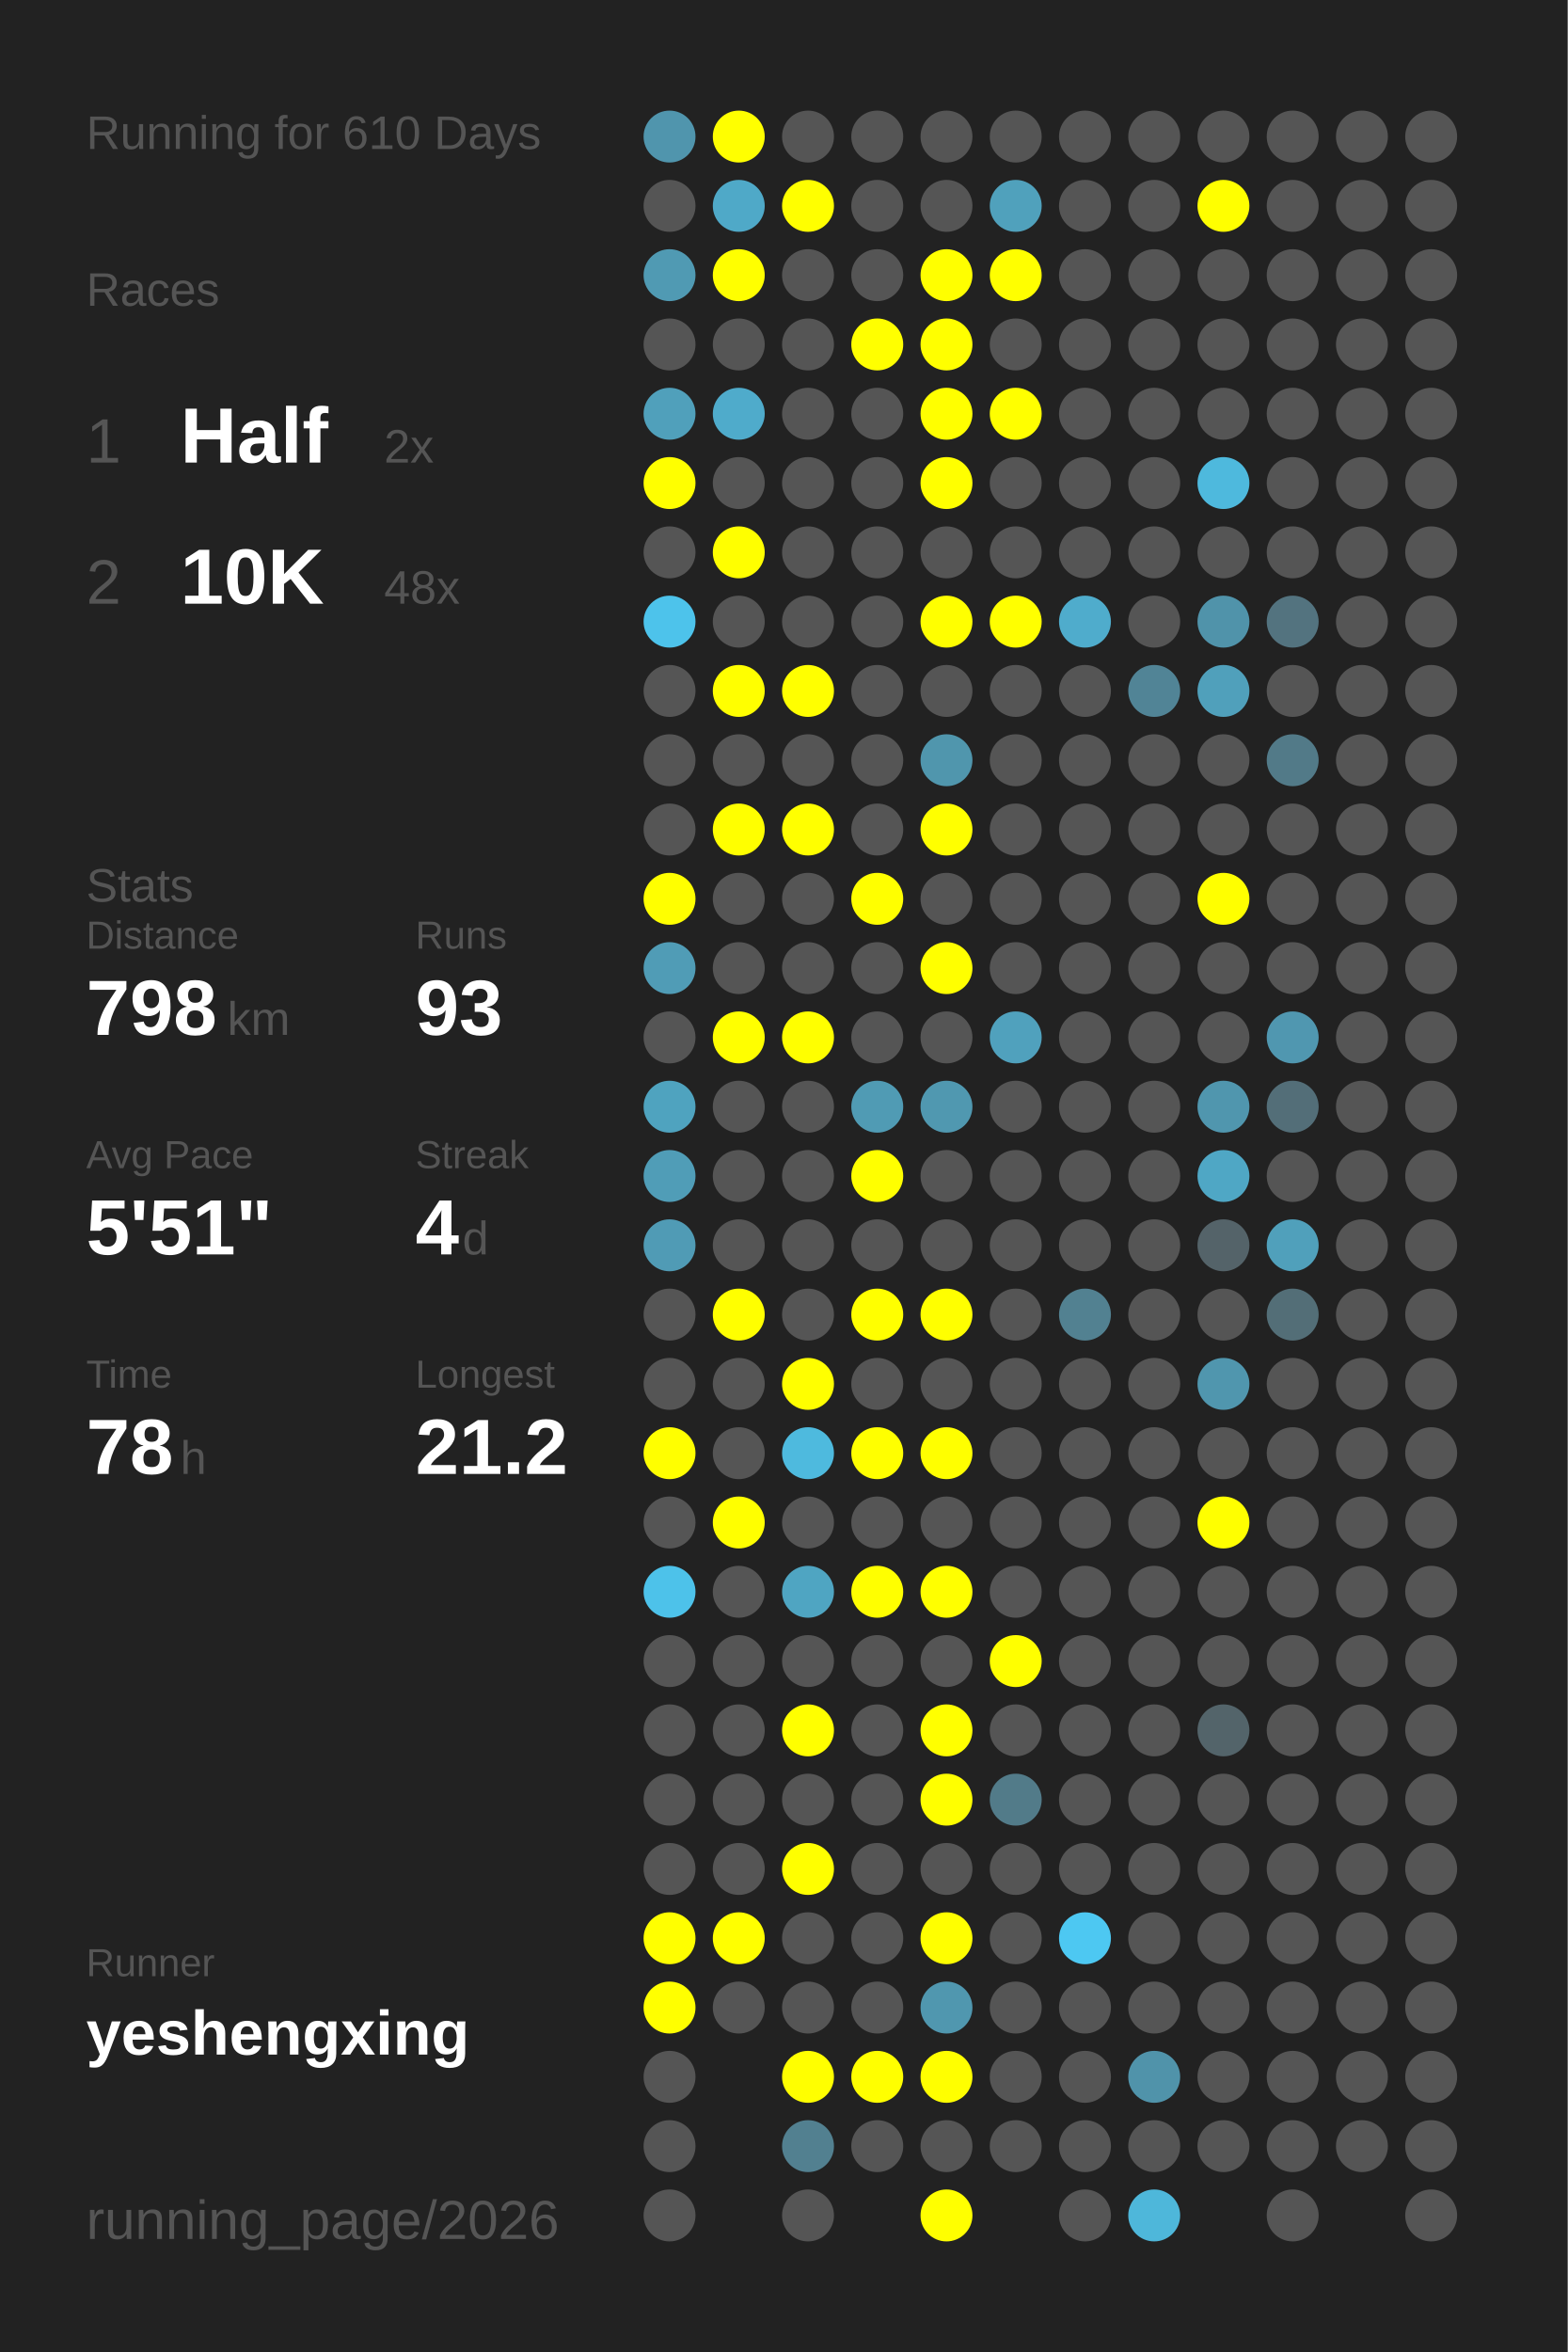
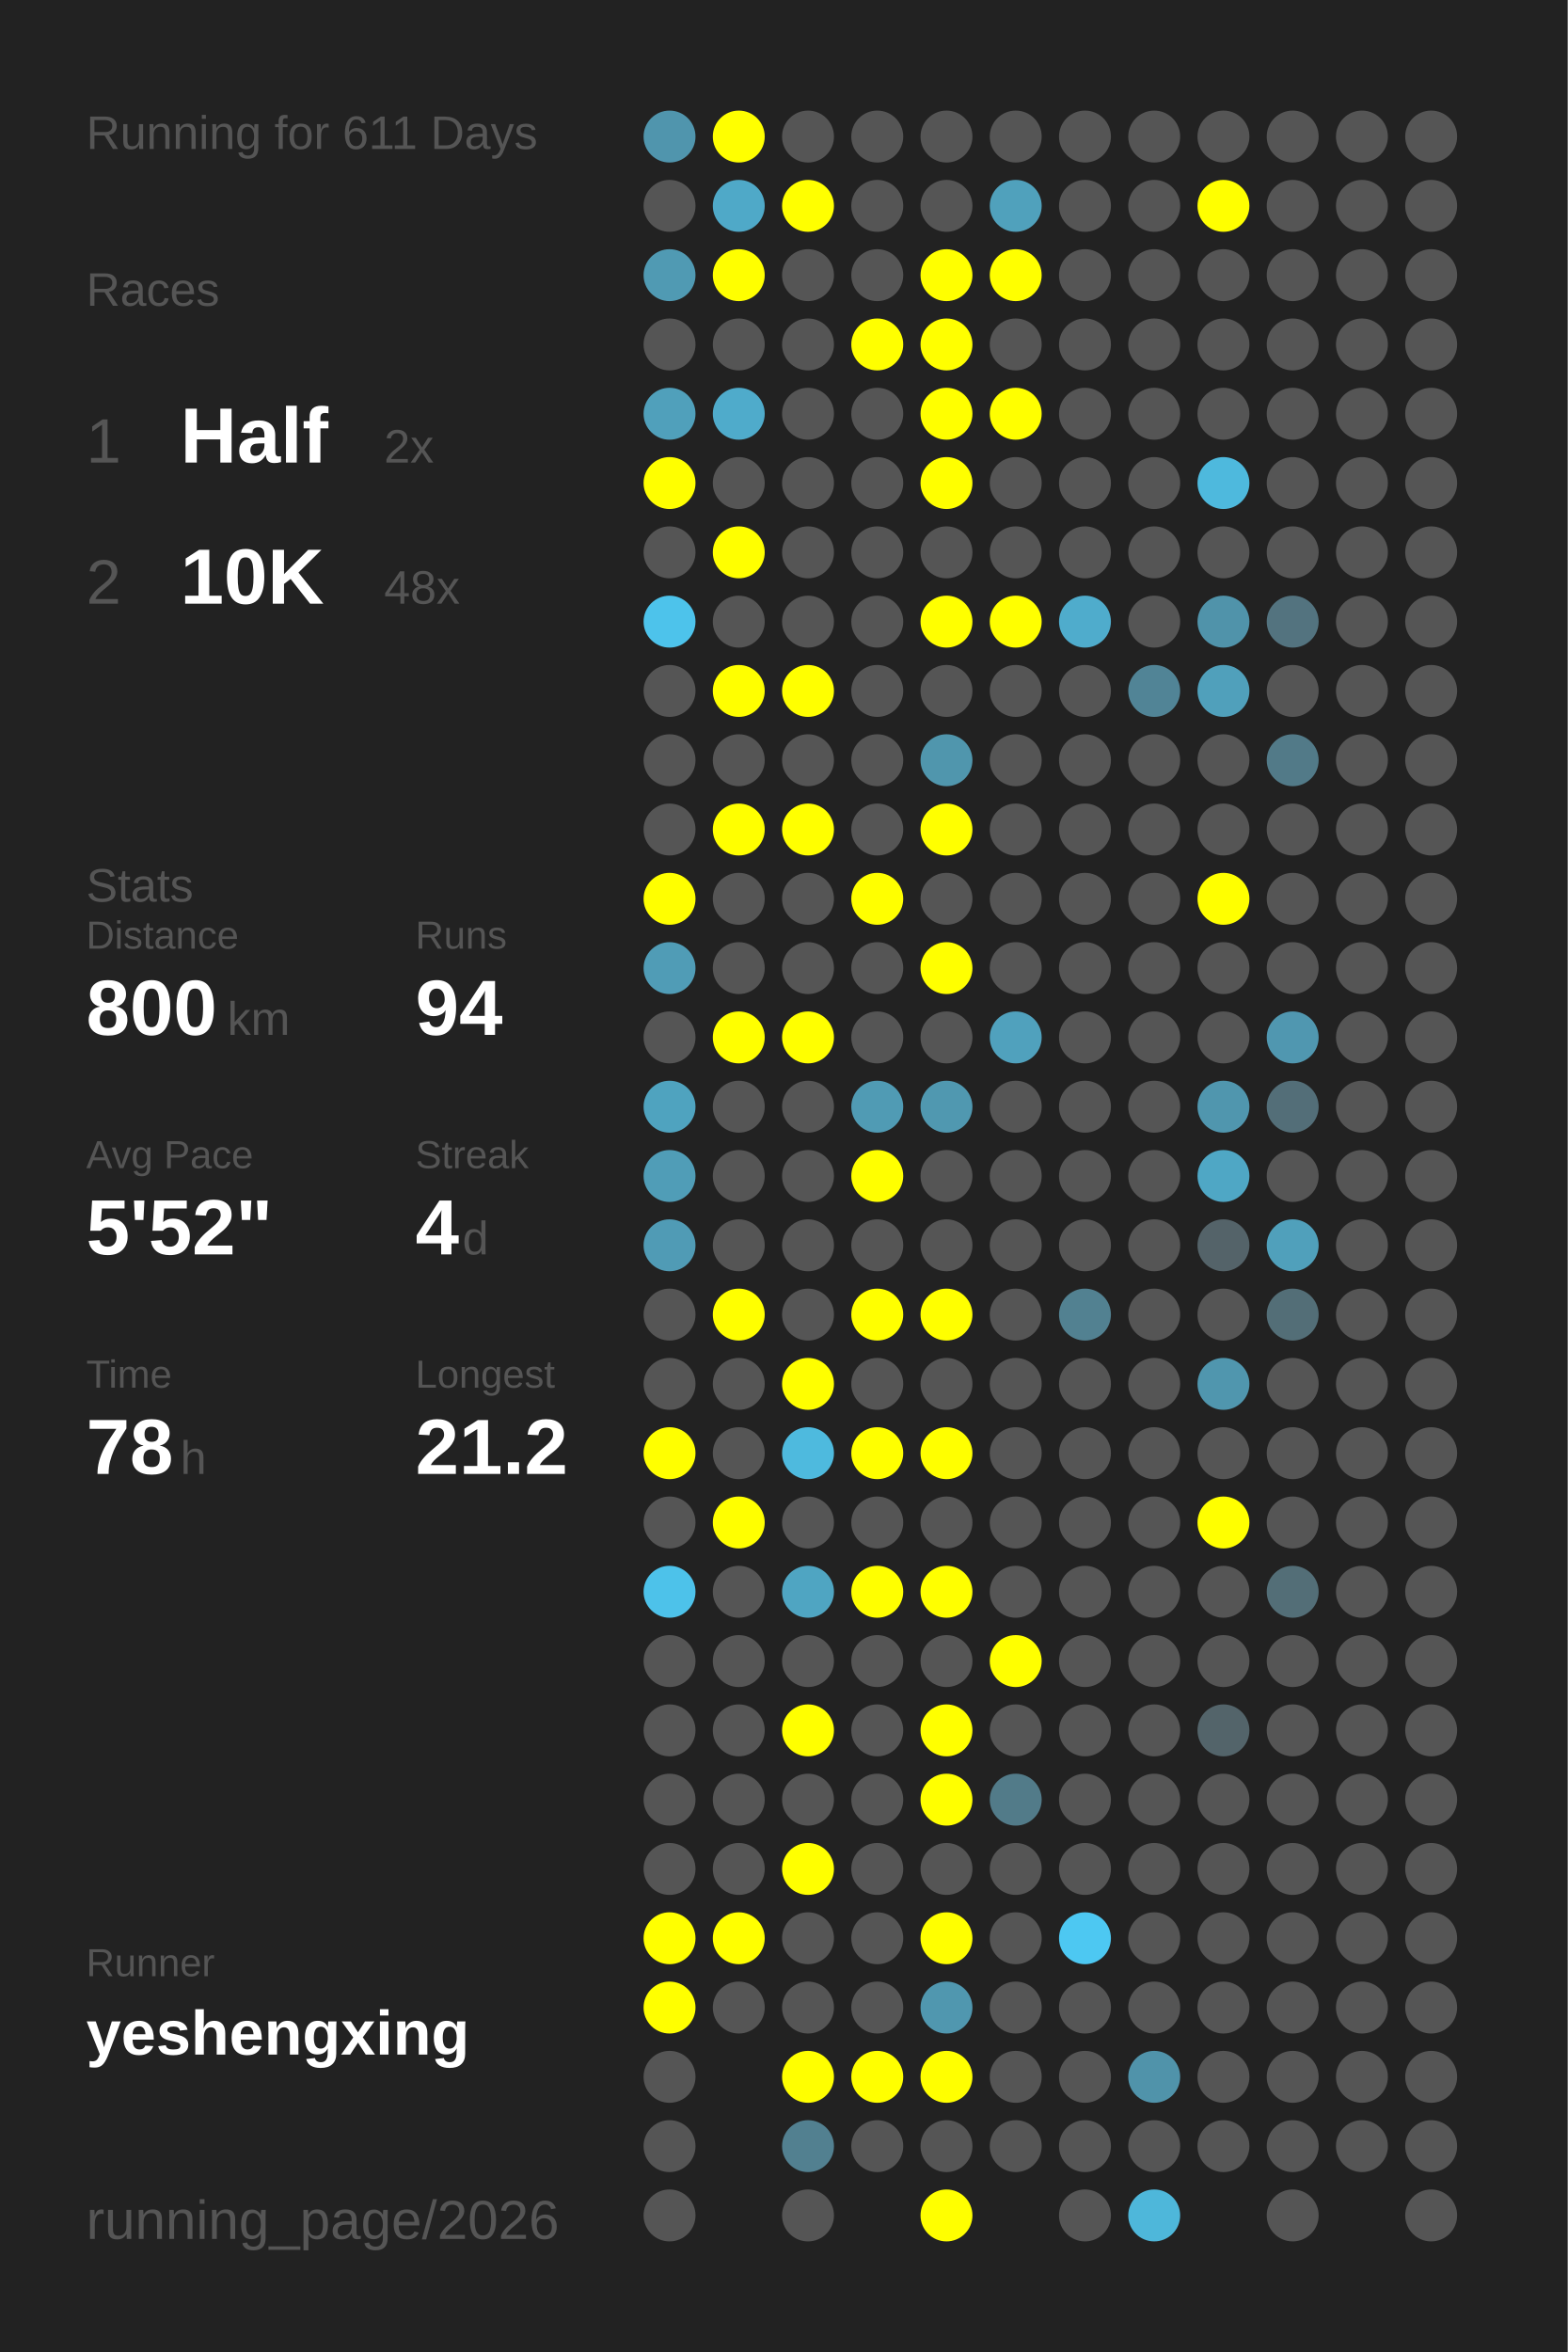
<svg xmlns="http://www.w3.org/2000/svg" baseProfile="full" height="300mm" version="1.1" viewBox="0,0,200,300" width="200mm">
  <defs />
  <rect fill="#222222" height="300" width="200" x="0" y="0" />
-   <text fill="#555555" style="font-size:6px; font-family:Arial;" x="11" y="19">Running for 610 Days</text>
+   <text fill="#555555" style="font-size:6px; font-family:Arial;" x="11" y="19">Running for 611 Days</text>
  <text fill="#555555" style="font-size:6px; font-family:Arial;" x="11" y="39">Races</text>
  <text fill="#555555" style="font-size:8px; font-family:Arial;" x="11" y="59">1</text>
  <text fill="#FFFFFF" style="font-size:10px; font-family:Arial; font-weight:bold;" x="23" y="59">Half</text>
  <text fill="#555555" style="font-size:6px; font-family:Arial;" x="49" y="59">2x</text>
  <text fill="#555555" style="font-size:8px; font-family:Arial;" x="11" y="77">2</text>
  <text fill="#FFFFFF" style="font-size:10px; font-family:Arial; font-weight:bold;" x="23" y="77">10K</text>
  <text fill="#555555" style="font-size:6px; font-family:Arial;" x="49" y="77">48x</text>
  <text fill="#555555" style="font-size:6px; font-family:Arial;" x="11" y="115">Stats</text>
  <text fill="#555555" style="font-size:5px; font-family:Arial;" x="11" y="121">Distance</text>
-   <text fill="#FFFFFF" style="font-size:10px; font-family:Arial; font-weight:bold;" x="11" y="132">798</text>
+   <text fill="#FFFFFF" style="font-size:10px; font-family:Arial; font-weight:bold;" x="11" y="132">800</text>
  <text fill="#555555" style="font-size:6px; font-family:Arial;" x="29" y="132">km</text>
  <text fill="#555555" style="font-size:5px; font-family:Arial;" x="53" y="121">Runs</text>
-   <text fill="#FFFFFF" style="font-size:10px; font-family:Arial; font-weight:bold;" x="53" y="132">93</text>
+   <text fill="#FFFFFF" style="font-size:10px; font-family:Arial; font-weight:bold;" x="53" y="132">94</text>
  <text fill="#555555" style="font-size:5px; font-family:Arial;" x="11" y="149">Avg Pace</text>
-   <text fill="#FFFFFF" style="font-size:10px; font-family:Arial; font-weight:bold;" x="11" y="160">5'51"</text>
+   <text fill="#FFFFFF" style="font-size:10px; font-family:Arial; font-weight:bold;" x="11" y="160">5'52"</text>
  <text fill="#555555" style="font-size:5px; font-family:Arial;" x="53" y="149">Streak</text>
  <text fill="#FFFFFF" style="font-size:10px; font-family:Arial; font-weight:bold;" x="53" y="160">4</text>
  <text fill="#555555" style="font-size:6px; font-family:Arial;" x="59" y="160">d</text>
  <text fill="#555555" style="font-size:5px; font-family:Arial;" x="11" y="177">Time</text>
  <text fill="#FFFFFF" style="font-size:10px; font-family:Arial; font-weight:bold;" x="11" y="188">78</text>
  <text fill="#555555" style="font-size:6px; font-family:Arial;" x="23" y="188">h</text>
  <text fill="#555555" style="font-size:5px; font-family:Arial;" x="53" y="177">Longest</text>
  <text fill="#FFFFFF" style="font-size:10px; font-family:Arial; font-weight:bold;" x="53" y="188">21.2</text>
  <text fill="#555555" style="font-size:5px; font-family:Arial;" x="11" y="252.065">Runner</text>
  <text fill="#FFFFFF" style="font-size:8px; font-family:Arial; font-weight:bold;" x="11" y="262.065">yeshengxing</text>
  <text fill="#555555" style="font-size:7px; font-family:Arial;" x="11" y="285.581">running_page/2026</text>
  <circle cx="85.417" cy="17.419" fill="#5095ad" r="3.312" />
  <circle cx="85.417" cy="26.258" fill="#555555" r="3.312" />
  <circle cx="85.417" cy="35.097" fill="#509ab3" r="3.312" />
  <circle cx="85.417" cy="43.935" fill="#555555" r="3.312" />
  <circle cx="85.417" cy="52.774" fill="#50a0bb" r="3.312" />
  <circle cx="85.417" cy="61.613" fill="#FFFF00" r="3.312" />
  <circle cx="85.417" cy="70.452" fill="#555555" r="3.312" />
  <circle cx="85.417" cy="79.29" fill="#4dc3eb" r="3.312" />
  <circle cx="85.417" cy="88.129" fill="#555555" r="3.312" />
  <circle cx="85.417" cy="96.968" fill="#555555" r="3.312" />
  <circle cx="85.417" cy="105.806" fill="#555555" r="3.312" />
  <circle cx="85.417" cy="114.645" fill="#FFFF00" r="3.312" />
  <circle cx="85.417" cy="123.484" fill="#509cb6" r="3.312" />
  <circle cx="85.417" cy="132.323" fill="#555555" r="3.312" />
  <circle cx="85.417" cy="141.161" fill="#4fa3bf" r="3.312" />
  <circle cx="85.417" cy="150" fill="#509db7" r="3.312" />
  <circle cx="85.417" cy="158.839" fill="#509bb5" r="3.312" />
  <circle cx="85.417" cy="167.677" fill="#555555" r="3.312" />
  <circle cx="85.417" cy="176.516" fill="#555555" r="3.312" />
  <circle cx="85.417" cy="185.355" fill="#FFFF00" r="3.312" />
  <circle cx="85.417" cy="194.194" fill="#555555" r="3.312" />
  <circle cx="85.417" cy="203.032" fill="#4dc2ea" r="3.312" />
  <circle cx="85.417" cy="211.871" fill="#555555" r="3.312" />
  <circle cx="85.417" cy="220.71" fill="#555555" r="3.312" />
  <circle cx="85.417" cy="229.548" fill="#555555" r="3.312" />
  <circle cx="85.417" cy="238.387" fill="#555555" r="3.312" />
  <circle cx="85.417" cy="247.226" fill="#FFFF00" r="3.312" />
  <circle cx="85.417" cy="256.065" fill="#FFFF00" r="3.312" />
  <circle cx="85.417" cy="264.903" fill="#555555" r="3.312" />
  <circle cx="85.417" cy="273.742" fill="#555555" r="3.312" />
  <circle cx="85.417" cy="282.581" fill="#555555" r="3.312" />
  <circle cx="94.25" cy="17.419" fill="#FFFF00" r="3.312" />
  <circle cx="94.25" cy="26.258" fill="#4fa9c8" r="3.312" />
  <circle cx="94.25" cy="35.097" fill="#FFFF00" r="3.312" />
  <circle cx="94.25" cy="43.935" fill="#555555" r="3.312" />
  <circle cx="94.25" cy="52.774" fill="#4fabcb" r="3.312" />
  <circle cx="94.25" cy="61.613" fill="#555555" r="3.312" />
  <circle cx="94.25" cy="70.452" fill="#FFFF00" r="3.312" />
  <circle cx="94.25" cy="79.29" fill="#555555" r="3.312" />
  <circle cx="94.25" cy="88.129" fill="#FFFF00" r="3.312" />
  <circle cx="94.25" cy="96.968" fill="#555555" r="3.312" />
  <circle cx="94.25" cy="105.806" fill="#FFFF00" r="3.312" />
  <circle cx="94.25" cy="114.645" fill="#555555" r="3.312" />
  <circle cx="94.25" cy="123.484" fill="#555555" r="3.312" />
  <circle cx="94.25" cy="132.323" fill="#FFFF00" r="3.312" />
  <circle cx="94.25" cy="141.161" fill="#555555" r="3.312" />
  <circle cx="94.25" cy="150" fill="#555555" r="3.312" />
  <circle cx="94.25" cy="158.839" fill="#555555" r="3.312" />
  <circle cx="94.25" cy="167.677" fill="#FFFF00" r="3.312" />
  <circle cx="94.25" cy="176.516" fill="#555555" r="3.312" />
  <circle cx="94.25" cy="185.355" fill="#555555" r="3.312" />
  <circle cx="94.25" cy="194.194" fill="#FFFF00" r="3.312" />
  <circle cx="94.25" cy="203.032" fill="#555555" r="3.312" />
  <circle cx="94.25" cy="211.871" fill="#555555" r="3.312" />
  <circle cx="94.25" cy="220.71" fill="#555555" r="3.312" />
  <circle cx="94.25" cy="229.548" fill="#555555" r="3.312" />
  <circle cx="94.25" cy="238.387" fill="#555555" r="3.312" />
  <circle cx="94.25" cy="247.226" fill="#FFFF00" r="3.312" />
  <circle cx="94.25" cy="256.065" fill="#555555" r="3.312" />
  <circle cx="103.083" cy="17.419" fill="#555555" r="3.312" />
  <circle cx="103.083" cy="26.258" fill="#FFFF00" r="3.312" />
  <circle cx="103.083" cy="35.097" fill="#555555" r="3.312" />
  <circle cx="103.083" cy="43.935" fill="#555555" r="3.312" />
  <circle cx="103.083" cy="52.774" fill="#555555" r="3.312" />
  <circle cx="103.083" cy="61.613" fill="#555555" r="3.312" />
  <circle cx="103.083" cy="70.452" fill="#555555" r="3.312" />
  <circle cx="103.083" cy="79.29" fill="#555555" r="3.312" />
  <circle cx="103.083" cy="88.129" fill="#FFFF00" r="3.312" />
  <circle cx="103.083" cy="96.968" fill="#555555" r="3.312" />
  <circle cx="103.083" cy="105.806" fill="#FFFF00" r="3.312" />
  <circle cx="103.083" cy="114.645" fill="#555555" r="3.312" />
  <circle cx="103.083" cy="123.484" fill="#555555" r="3.312" />
  <circle cx="103.083" cy="132.323" fill="#FFFF00" r="3.312" />
  <circle cx="103.083" cy="141.161" fill="#555555" r="3.312" />
  <circle cx="103.083" cy="150" fill="#555555" r="3.312" />
  <circle cx="103.083" cy="158.839" fill="#555555" r="3.312" />
  <circle cx="103.083" cy="167.677" fill="#555555" r="3.312" />
  <circle cx="103.083" cy="176.516" fill="#FFFF00" r="3.312" />
  <circle cx="103.083" cy="185.355" fill="#4ebade" r="3.312" />
  <circle cx="103.083" cy="194.194" fill="#555555" r="3.312" />
  <circle cx="103.083" cy="203.032" fill="#4fa5c2" r="3.312" />
  <circle cx="103.083" cy="211.871" fill="#555555" r="3.312" />
  <circle cx="103.083" cy="220.71" fill="#FFFF00" r="3.312" />
  <circle cx="103.083" cy="229.548" fill="#555555" r="3.312" />
  <circle cx="103.083" cy="238.387" fill="#FFFF00" r="3.312" />
  <circle cx="103.083" cy="247.226" fill="#555555" r="3.312" />
  <circle cx="103.083" cy="256.065" fill="#555555" r="3.312" />
  <circle cx="103.083" cy="264.903" fill="#FFFF00" r="3.312" />
  <circle cx="103.083" cy="273.742" fill="#528090" r="3.312" />
  <circle cx="103.083" cy="282.581" fill="#555555" r="3.312" />
  <circle cx="111.917" cy="17.419" fill="#555555" r="3.312" />
  <circle cx="111.917" cy="26.258" fill="#555555" r="3.312" />
  <circle cx="111.917" cy="35.097" fill="#555555" r="3.312" />
  <circle cx="111.917" cy="43.935" fill="#FFFF00" r="3.312" />
  <circle cx="111.917" cy="52.774" fill="#555555" r="3.312" />
  <circle cx="111.917" cy="61.613" fill="#555555" r="3.312" />
  <circle cx="111.917" cy="70.452" fill="#555555" r="3.312" />
  <circle cx="111.917" cy="79.29" fill="#555555" r="3.312" />
  <circle cx="111.917" cy="88.129" fill="#555555" r="3.312" />
  <circle cx="111.917" cy="96.968" fill="#555555" r="3.312" />
  <circle cx="111.917" cy="105.806" fill="#555555" r="3.312" />
  <circle cx="111.917" cy="114.645" fill="#FFFF00" r="3.312" />
  <circle cx="111.917" cy="123.484" fill="#555555" r="3.312" />
  <circle cx="111.917" cy="132.323" fill="#555555" r="3.312" />
  <circle cx="111.917" cy="141.161" fill="#509bb4" r="3.312" />
  <circle cx="111.917" cy="150" fill="#FFFF00" r="3.312" />
  <circle cx="111.917" cy="158.839" fill="#555555" r="3.312" />
  <circle cx="111.917" cy="167.677" fill="#FFFF00" r="3.312" />
  <circle cx="111.917" cy="176.516" fill="#555555" r="3.312" />
  <circle cx="111.917" cy="185.355" fill="#FFFF00" r="3.312" />
  <circle cx="111.917" cy="194.194" fill="#555555" r="3.312" />
  <circle cx="111.917" cy="203.032" fill="#FFFF00" r="3.312" />
  <circle cx="111.917" cy="211.871" fill="#555555" r="3.312" />
  <circle cx="111.917" cy="220.71" fill="#555555" r="3.312" />
  <circle cx="111.917" cy="229.548" fill="#555555" r="3.312" />
  <circle cx="111.917" cy="238.387" fill="#555555" r="3.312" />
  <circle cx="111.917" cy="247.226" fill="#555555" r="3.312" />
  <circle cx="111.917" cy="256.065" fill="#555555" r="3.312" />
  <circle cx="111.917" cy="264.903" fill="#FFFF00" r="3.312" />
  <circle cx="111.917" cy="273.742" fill="#555555" r="3.312" />
  <circle cx="120.75" cy="17.419" fill="#555555" r="3.312" />
  <circle cx="120.75" cy="26.258" fill="#555555" r="3.312" />
  <circle cx="120.75" cy="35.097" fill="#FFFF00" r="3.312" />
  <circle cx="120.75" cy="43.935" fill="#FFFF00" r="3.312" />
  <circle cx="120.75" cy="52.774" fill="#FFFF00" r="3.312" />
  <circle cx="120.75" cy="61.613" fill="#FFFF00" r="3.312" />
  <circle cx="120.75" cy="70.452" fill="#555555" r="3.312" />
  <circle cx="120.75" cy="79.29" fill="#FFFF00" r="3.312" />
  <circle cx="120.75" cy="88.129" fill="#555555" r="3.312" />
  <circle cx="120.75" cy="96.968" fill="#5096ad" r="3.312" />
  <circle cx="120.75" cy="105.806" fill="#FFFF00" r="3.312" />
  <circle cx="120.75" cy="114.645" fill="#555555" r="3.312" />
  <circle cx="120.75" cy="123.484" fill="#FFFF00" r="3.312" />
  <circle cx="120.75" cy="132.323" fill="#555555" r="3.312" />
  <circle cx="120.75" cy="141.161" fill="#5098b0" r="3.312" />
  <circle cx="120.75" cy="150" fill="#555555" r="3.312" />
  <circle cx="120.75" cy="158.839" fill="#555555" r="3.312" />
  <circle cx="120.75" cy="167.677" fill="#FFFF00" r="3.312" />
  <circle cx="120.75" cy="176.516" fill="#555555" r="3.312" />
  <circle cx="120.75" cy="185.355" fill="#FFFF00" r="3.312" />
  <circle cx="120.75" cy="194.194" fill="#555555" r="3.312" />
  <circle cx="120.75" cy="203.032" fill="#FFFF00" r="3.312" />
  <circle cx="120.75" cy="211.871" fill="#555555" r="3.312" />
  <circle cx="120.75" cy="220.71" fill="#FFFF00" r="3.312" />
  <circle cx="120.75" cy="229.548" fill="#FFFF00" r="3.312" />
  <circle cx="120.75" cy="238.387" fill="#555555" r="3.312" />
  <circle cx="120.75" cy="247.226" fill="#FFFF00" r="3.312" />
  <circle cx="120.75" cy="256.065" fill="#5097af" r="3.312" />
  <circle cx="120.75" cy="264.903" fill="#FFFF00" r="3.312" />
  <circle cx="120.75" cy="273.742" fill="#555555" r="3.312" />
  <circle cx="120.75" cy="282.581" fill="#FFFF00" r="3.312" />
  <circle cx="129.583" cy="17.419" fill="#555555" r="3.312" />
  <circle cx="129.583" cy="26.258" fill="#50a1bc" r="3.312" />
  <circle cx="129.583" cy="35.097" fill="#FFFF00" r="3.312" />
  <circle cx="129.583" cy="43.935" fill="#555555" r="3.312" />
  <circle cx="129.583" cy="52.774" fill="#FFFF00" r="3.312" />
  <circle cx="129.583" cy="61.613" fill="#555555" r="3.312" />
  <circle cx="129.583" cy="70.452" fill="#555555" r="3.312" />
  <circle cx="129.583" cy="79.29" fill="#FFFF00" r="3.312" />
  <circle cx="129.583" cy="88.129" fill="#555555" r="3.312" />
  <circle cx="129.583" cy="96.968" fill="#555555" r="3.312" />
  <circle cx="129.583" cy="105.806" fill="#555555" r="3.312" />
  <circle cx="129.583" cy="114.645" fill="#555555" r="3.312" />
  <circle cx="129.583" cy="123.484" fill="#555555" r="3.312" />
  <circle cx="129.583" cy="132.323" fill="#50a1bd" r="3.312" />
  <circle cx="129.583" cy="141.161" fill="#555555" r="3.312" />
  <circle cx="129.583" cy="150" fill="#555555" r="3.312" />
  <circle cx="129.583" cy="158.839" fill="#555555" r="3.312" />
  <circle cx="129.583" cy="167.677" fill="#555555" r="3.312" />
  <circle cx="129.583" cy="176.516" fill="#555555" r="3.312" />
  <circle cx="129.583" cy="185.355" fill="#555555" r="3.312" />
  <circle cx="129.583" cy="194.194" fill="#555555" r="3.312" />
  <circle cx="129.583" cy="203.032" fill="#555555" r="3.312" />
  <circle cx="129.583" cy="211.871" fill="#FFFF00" r="3.312" />
  <circle cx="129.583" cy="220.71" fill="#555555" r="3.312" />
  <circle cx="129.583" cy="229.548" fill="#527b89" r="3.312" />
  <circle cx="129.583" cy="238.387" fill="#555555" r="3.312" />
  <circle cx="129.583" cy="247.226" fill="#555555" r="3.312" />
  <circle cx="129.583" cy="256.065" fill="#555555" r="3.312" />
  <circle cx="129.583" cy="264.903" fill="#555555" r="3.312" />
  <circle cx="129.583" cy="273.742" fill="#555555" r="3.312" />
  <circle cx="138.417" cy="17.419" fill="#555555" r="3.312" />
  <circle cx="138.417" cy="26.258" fill="#555555" r="3.312" />
  <circle cx="138.417" cy="35.097" fill="#555555" r="3.312" />
  <circle cx="138.417" cy="43.935" fill="#555555" r="3.312" />
  <circle cx="138.417" cy="52.774" fill="#555555" r="3.312" />
  <circle cx="138.417" cy="61.613" fill="#555555" r="3.312" />
  <circle cx="138.417" cy="70.452" fill="#555555" r="3.312" />
  <circle cx="138.417" cy="79.29" fill="#4faccc" r="3.312" />
  <circle cx="138.417" cy="88.129" fill="#555555" r="3.312" />
  <circle cx="138.417" cy="96.968" fill="#555555" r="3.312" />
  <circle cx="138.417" cy="105.806" fill="#555555" r="3.312" />
  <circle cx="138.417" cy="114.645" fill="#555555" r="3.312" />
  <circle cx="138.417" cy="123.484" fill="#555555" r="3.312" />
  <circle cx="138.417" cy="132.323" fill="#555555" r="3.312" />
  <circle cx="138.417" cy="141.161" fill="#555555" r="3.312" />
  <circle cx="138.417" cy="150" fill="#555555" r="3.312" />
  <circle cx="138.417" cy="158.839" fill="#555555" r="3.312" />
  <circle cx="138.417" cy="167.677" fill="#528191" r="3.312" />
  <circle cx="138.417" cy="176.516" fill="#555555" r="3.312" />
  <circle cx="138.417" cy="185.355" fill="#555555" r="3.312" />
  <circle cx="138.417" cy="194.194" fill="#555555" r="3.312" />
  <circle cx="138.417" cy="203.032" fill="#555555" r="3.312" />
  <circle cx="138.417" cy="211.871" fill="#555555" r="3.312" />
  <circle cx="138.417" cy="220.71" fill="#555555" r="3.312" />
  <circle cx="138.417" cy="229.548" fill="#555555" r="3.312" />
  <circle cx="138.417" cy="238.387" fill="#555555" r="3.312" />
  <circle cx="138.417" cy="247.226" fill="#4dc8f2" r="3.312" />
  <circle cx="138.417" cy="256.065" fill="#555555" r="3.312" />
  <circle cx="138.417" cy="264.903" fill="#555555" r="3.312" />
  <circle cx="138.417" cy="273.742" fill="#555555" r="3.312" />
  <circle cx="138.417" cy="282.581" fill="#555555" r="3.312" />
  <circle cx="147.25" cy="17.419" fill="#555555" r="3.312" />
  <circle cx="147.25" cy="26.258" fill="#555555" r="3.312" />
  <circle cx="147.25" cy="35.097" fill="#555555" r="3.312" />
  <circle cx="147.25" cy="43.935" fill="#555555" r="3.312" />
  <circle cx="147.25" cy="52.774" fill="#555555" r="3.312" />
  <circle cx="147.25" cy="61.613" fill="#555555" r="3.312" />
  <circle cx="147.25" cy="70.452" fill="#555555" r="3.312" />
  <circle cx="147.25" cy="79.29" fill="#555555" r="3.312" />
  <circle cx="147.25" cy="88.129" fill="#518496" r="3.312" />
  <circle cx="147.25" cy="96.968" fill="#555555" r="3.312" />
  <circle cx="147.25" cy="105.806" fill="#555555" r="3.312" />
  <circle cx="147.25" cy="114.645" fill="#555555" r="3.312" />
  <circle cx="147.25" cy="123.484" fill="#555555" r="3.312" />
  <circle cx="147.25" cy="132.323" fill="#555555" r="3.312" />
  <circle cx="147.25" cy="141.161" fill="#555555" r="3.312" />
  <circle cx="147.25" cy="150" fill="#555555" r="3.312" />
  <circle cx="147.25" cy="158.839" fill="#555555" r="3.312" />
  <circle cx="147.25" cy="167.677" fill="#555555" r="3.312" />
  <circle cx="147.25" cy="176.516" fill="#555555" r="3.312" />
  <circle cx="147.25" cy="185.355" fill="#555555" r="3.312" />
  <circle cx="147.25" cy="194.194" fill="#555555" r="3.312" />
  <circle cx="147.25" cy="203.032" fill="#555555" r="3.312" />
  <circle cx="147.25" cy="211.871" fill="#555555" r="3.312" />
  <circle cx="147.25" cy="220.71" fill="#555555" r="3.312" />
  <circle cx="147.25" cy="229.548" fill="#555555" r="3.312" />
  <circle cx="147.25" cy="238.387" fill="#555555" r="3.312" />
  <circle cx="147.25" cy="247.226" fill="#555555" r="3.312" />
  <circle cx="147.25" cy="256.065" fill="#555555" r="3.312" />
  <circle cx="147.25" cy="264.903" fill="#5093aa" r="3.312" />
  <circle cx="147.25" cy="273.742" fill="#555555" r="3.312" />
  <circle cx="147.25" cy="282.581" fill="#4eb7da" r="3.312" />
  <circle cx="156.083" cy="17.419" fill="#555555" r="3.312" />
  <circle cx="156.083" cy="26.258" fill="#FFFF00" r="3.312" />
  <circle cx="156.083" cy="35.097" fill="#555555" r="3.312" />
  <circle cx="156.083" cy="43.935" fill="#555555" r="3.312" />
  <circle cx="156.083" cy="52.774" fill="#555555" r="3.312" />
  <circle cx="156.083" cy="61.613" fill="#4eb9dd" r="3.312" />
  <circle cx="156.083" cy="70.452" fill="#555555" r="3.312" />
  <circle cx="156.083" cy="79.29" fill="#5093aa" r="3.312" />
  <circle cx="156.083" cy="88.129" fill="#50a0bb" r="3.312" />
  <circle cx="156.083" cy="96.968" fill="#555555" r="3.312" />
  <circle cx="156.083" cy="105.806" fill="#555555" r="3.312" />
  <circle cx="156.083" cy="114.645" fill="#FFFF00" r="3.312" />
  <circle cx="156.083" cy="123.484" fill="#555555" r="3.312" />
  <circle cx="156.083" cy="132.323" fill="#555555" r="3.312" />
  <circle cx="156.083" cy="141.161" fill="#5096ae" r="3.312" />
  <circle cx="156.083" cy="150" fill="#4fa7c5" r="3.312" />
  <circle cx="156.083" cy="158.839" fill="#546369" r="3.312" />
  <circle cx="156.083" cy="167.677" fill="#555555" r="3.312" />
  <circle cx="156.083" cy="176.516" fill="#5096ae" r="3.312" />
  <circle cx="156.083" cy="185.355" fill="#555555" r="3.312" />
  <circle cx="156.083" cy="194.194" fill="#FFFF00" r="3.312" />
  <circle cx="156.083" cy="203.032" fill="#555555" r="3.312" />
  <circle cx="156.083" cy="211.871" fill="#555555" r="3.312" />
  <circle cx="156.083" cy="220.71" fill="#53646a" r="3.312" />
  <circle cx="156.083" cy="229.548" fill="#555555" r="3.312" />
  <circle cx="156.083" cy="238.387" fill="#555555" r="3.312" />
  <circle cx="156.083" cy="247.226" fill="#555555" r="3.312" />
  <circle cx="156.083" cy="256.065" fill="#555555" r="3.312" />
  <circle cx="156.083" cy="264.903" fill="#555555" r="3.312" />
  <circle cx="156.083" cy="273.742" fill="#555555" r="3.312" />
  <circle cx="164.917" cy="17.419" fill="#555555" r="3.312" />
  <circle cx="164.917" cy="26.258" fill="#555555" r="3.312" />
  <circle cx="164.917" cy="35.097" fill="#555555" r="3.312" />
  <circle cx="164.917" cy="43.935" fill="#555555" r="3.312" />
  <circle cx="164.917" cy="52.774" fill="#555555" r="3.312" />
  <circle cx="164.917" cy="61.613" fill="#555555" r="3.312" />
  <circle cx="164.917" cy="70.452" fill="#555555" r="3.312" />
  <circle cx="164.917" cy="79.29" fill="#53737f" r="3.312" />
  <circle cx="164.917" cy="88.129" fill="#555555" r="3.312" />
  <circle cx="164.917" cy="96.968" fill="#527a88" r="3.312" />
  <circle cx="164.917" cy="105.806" fill="#555555" r="3.312" />
  <circle cx="164.917" cy="114.645" fill="#555555" r="3.312" />
  <circle cx="164.917" cy="123.484" fill="#555555" r="3.312" />
  <circle cx="164.917" cy="132.323" fill="#5097b0" r="3.312" />
  <circle cx="164.917" cy="141.161" fill="#536e78" r="3.312" />
  <circle cx="164.917" cy="150" fill="#555555" r="3.312" />
  <circle cx="164.917" cy="158.839" fill="#50a0bb" r="3.312" />
  <circle cx="164.917" cy="167.677" fill="#536e77" r="3.312" />
  <circle cx="164.917" cy="176.516" fill="#555555" r="3.312" />
  <circle cx="164.917" cy="185.355" fill="#555555" r="3.312" />
  <circle cx="164.917" cy="194.194" fill="#555555" r="3.312" />
-   <circle cx="164.917" cy="203.032" fill="#555555" r="3.312" />
+   <circle cx="164.917" cy="203.032" fill="#536e77" r="3.312" />
  <circle cx="164.917" cy="211.871" fill="#555555" r="3.312" />
  <circle cx="164.917" cy="220.71" fill="#555555" r="3.312" />
  <circle cx="164.917" cy="229.548" fill="#555555" r="3.312" />
  <circle cx="164.917" cy="238.387" fill="#555555" r="3.312" />
  <circle cx="164.917" cy="247.226" fill="#555555" r="3.312" />
  <circle cx="164.917" cy="256.065" fill="#555555" r="3.312" />
  <circle cx="164.917" cy="264.903" fill="#555555" r="3.312" />
  <circle cx="164.917" cy="273.742" fill="#555555" r="3.312" />
  <circle cx="164.917" cy="282.581" fill="#555555" r="3.312" />
  <circle cx="173.75" cy="17.419" fill="#555555" r="3.312" />
  <circle cx="173.75" cy="26.258" fill="#555555" r="3.312" />
  <circle cx="173.75" cy="35.097" fill="#555555" r="3.312" />
  <circle cx="173.75" cy="43.935" fill="#555555" r="3.312" />
  <circle cx="173.75" cy="52.774" fill="#555555" r="3.312" />
  <circle cx="173.75" cy="61.613" fill="#555555" r="3.312" />
  <circle cx="173.75" cy="70.452" fill="#555555" r="3.312" />
  <circle cx="173.75" cy="79.29" fill="#555555" r="3.312" />
  <circle cx="173.75" cy="88.129" fill="#555555" r="3.312" />
  <circle cx="173.75" cy="96.968" fill="#555555" r="3.312" />
  <circle cx="173.75" cy="105.806" fill="#555555" r="3.312" />
  <circle cx="173.75" cy="114.645" fill="#555555" r="3.312" />
  <circle cx="173.75" cy="123.484" fill="#555555" r="3.312" />
  <circle cx="173.75" cy="132.323" fill="#555555" r="3.312" />
  <circle cx="173.75" cy="141.161" fill="#555555" r="3.312" />
  <circle cx="173.75" cy="150" fill="#555555" r="3.312" />
  <circle cx="173.75" cy="158.839" fill="#555555" r="3.312" />
  <circle cx="173.75" cy="167.677" fill="#555555" r="3.312" />
  <circle cx="173.75" cy="176.516" fill="#555555" r="3.312" />
  <circle cx="173.75" cy="185.355" fill="#555555" r="3.312" />
  <circle cx="173.75" cy="194.194" fill="#555555" r="3.312" />
  <circle cx="173.75" cy="203.032" fill="#555555" r="3.312" />
  <circle cx="173.75" cy="211.871" fill="#555555" r="3.312" />
  <circle cx="173.75" cy="220.71" fill="#555555" r="3.312" />
  <circle cx="173.75" cy="229.548" fill="#555555" r="3.312" />
  <circle cx="173.75" cy="238.387" fill="#555555" r="3.312" />
  <circle cx="173.75" cy="247.226" fill="#555555" r="3.312" />
  <circle cx="173.75" cy="256.065" fill="#555555" r="3.312" />
  <circle cx="173.75" cy="264.903" fill="#555555" r="3.312" />
  <circle cx="173.75" cy="273.742" fill="#555555" r="3.312" />
  <circle cx="182.583" cy="17.419" fill="#555555" r="3.312" />
  <circle cx="182.583" cy="26.258" fill="#555555" r="3.312" />
  <circle cx="182.583" cy="35.097" fill="#555555" r="3.312" />
  <circle cx="182.583" cy="43.935" fill="#555555" r="3.312" />
  <circle cx="182.583" cy="52.774" fill="#555555" r="3.312" />
  <circle cx="182.583" cy="61.613" fill="#555555" r="3.312" />
  <circle cx="182.583" cy="70.452" fill="#555555" r="3.312" />
  <circle cx="182.583" cy="79.29" fill="#555555" r="3.312" />
  <circle cx="182.583" cy="88.129" fill="#555555" r="3.312" />
  <circle cx="182.583" cy="96.968" fill="#555555" r="3.312" />
  <circle cx="182.583" cy="105.806" fill="#555555" r="3.312" />
  <circle cx="182.583" cy="114.645" fill="#555555" r="3.312" />
  <circle cx="182.583" cy="123.484" fill="#555555" r="3.312" />
  <circle cx="182.583" cy="132.323" fill="#555555" r="3.312" />
  <circle cx="182.583" cy="141.161" fill="#555555" r="3.312" />
  <circle cx="182.583" cy="150" fill="#555555" r="3.312" />
  <circle cx="182.583" cy="158.839" fill="#555555" r="3.312" />
  <circle cx="182.583" cy="167.677" fill="#555555" r="3.312" />
  <circle cx="182.583" cy="176.516" fill="#555555" r="3.312" />
  <circle cx="182.583" cy="185.355" fill="#555555" r="3.312" />
  <circle cx="182.583" cy="194.194" fill="#555555" r="3.312" />
  <circle cx="182.583" cy="203.032" fill="#555555" r="3.312" />
  <circle cx="182.583" cy="211.871" fill="#555555" r="3.312" />
  <circle cx="182.583" cy="220.71" fill="#555555" r="3.312" />
  <circle cx="182.583" cy="229.548" fill="#555555" r="3.312" />
  <circle cx="182.583" cy="238.387" fill="#555555" r="3.312" />
  <circle cx="182.583" cy="247.226" fill="#555555" r="3.312" />
  <circle cx="182.583" cy="256.065" fill="#555555" r="3.312" />
  <circle cx="182.583" cy="264.903" fill="#555555" r="3.312" />
  <circle cx="182.583" cy="273.742" fill="#555555" r="3.312" />
  <circle cx="182.583" cy="282.581" fill="#555555" r="3.312" />
</svg>
